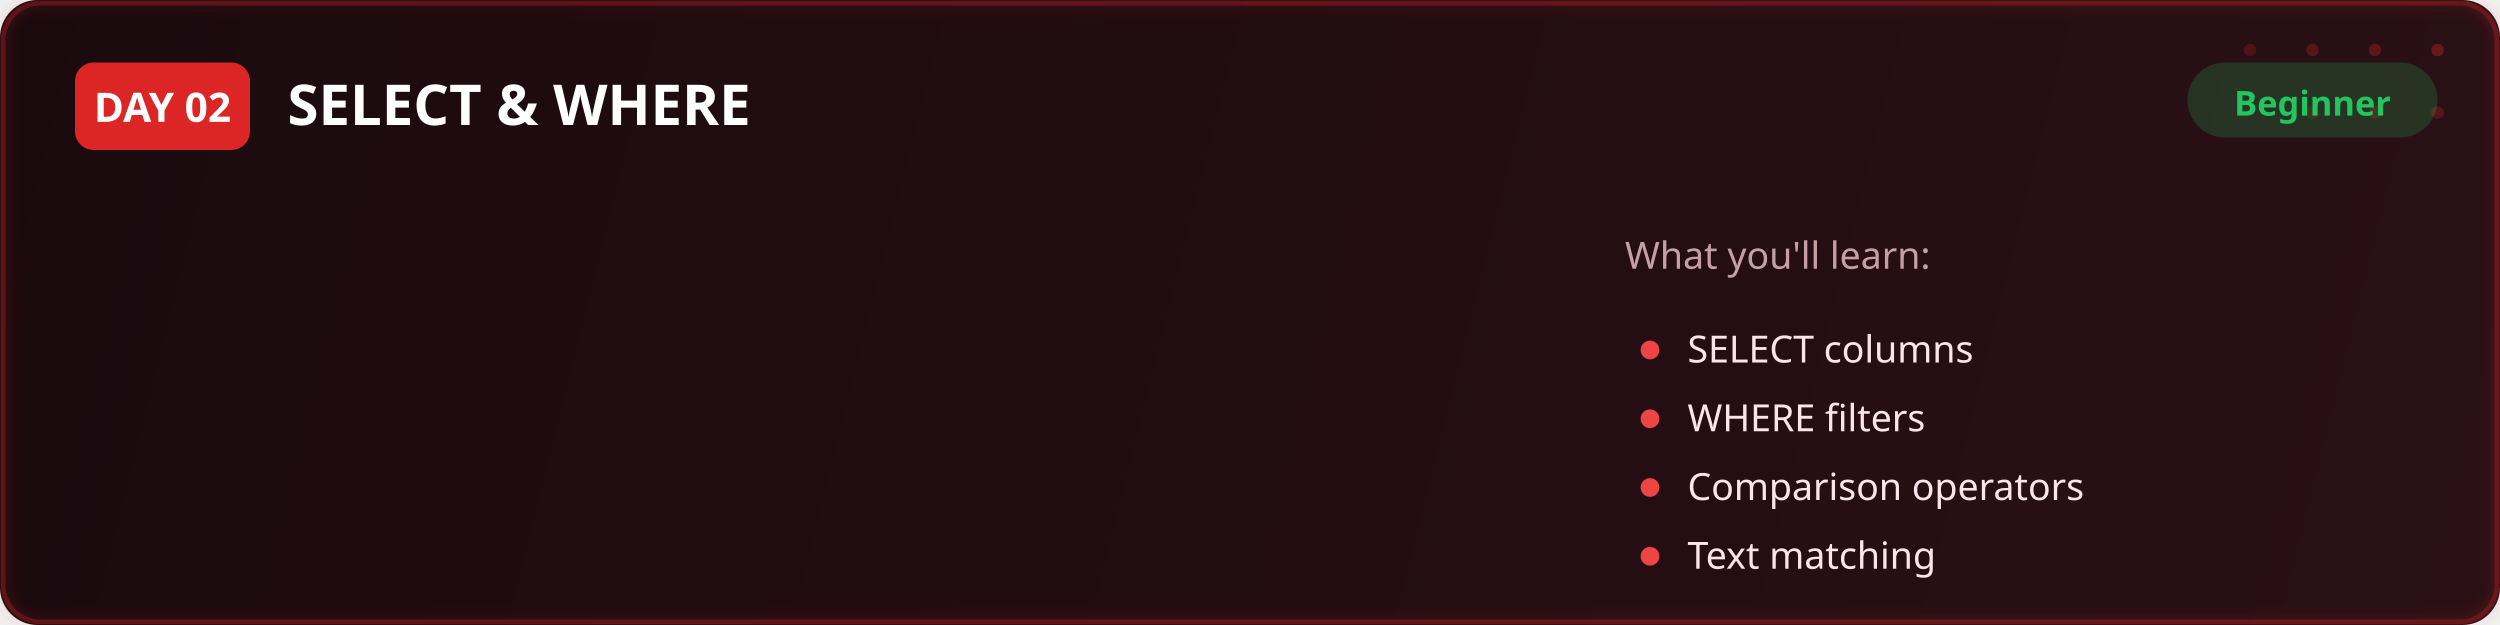
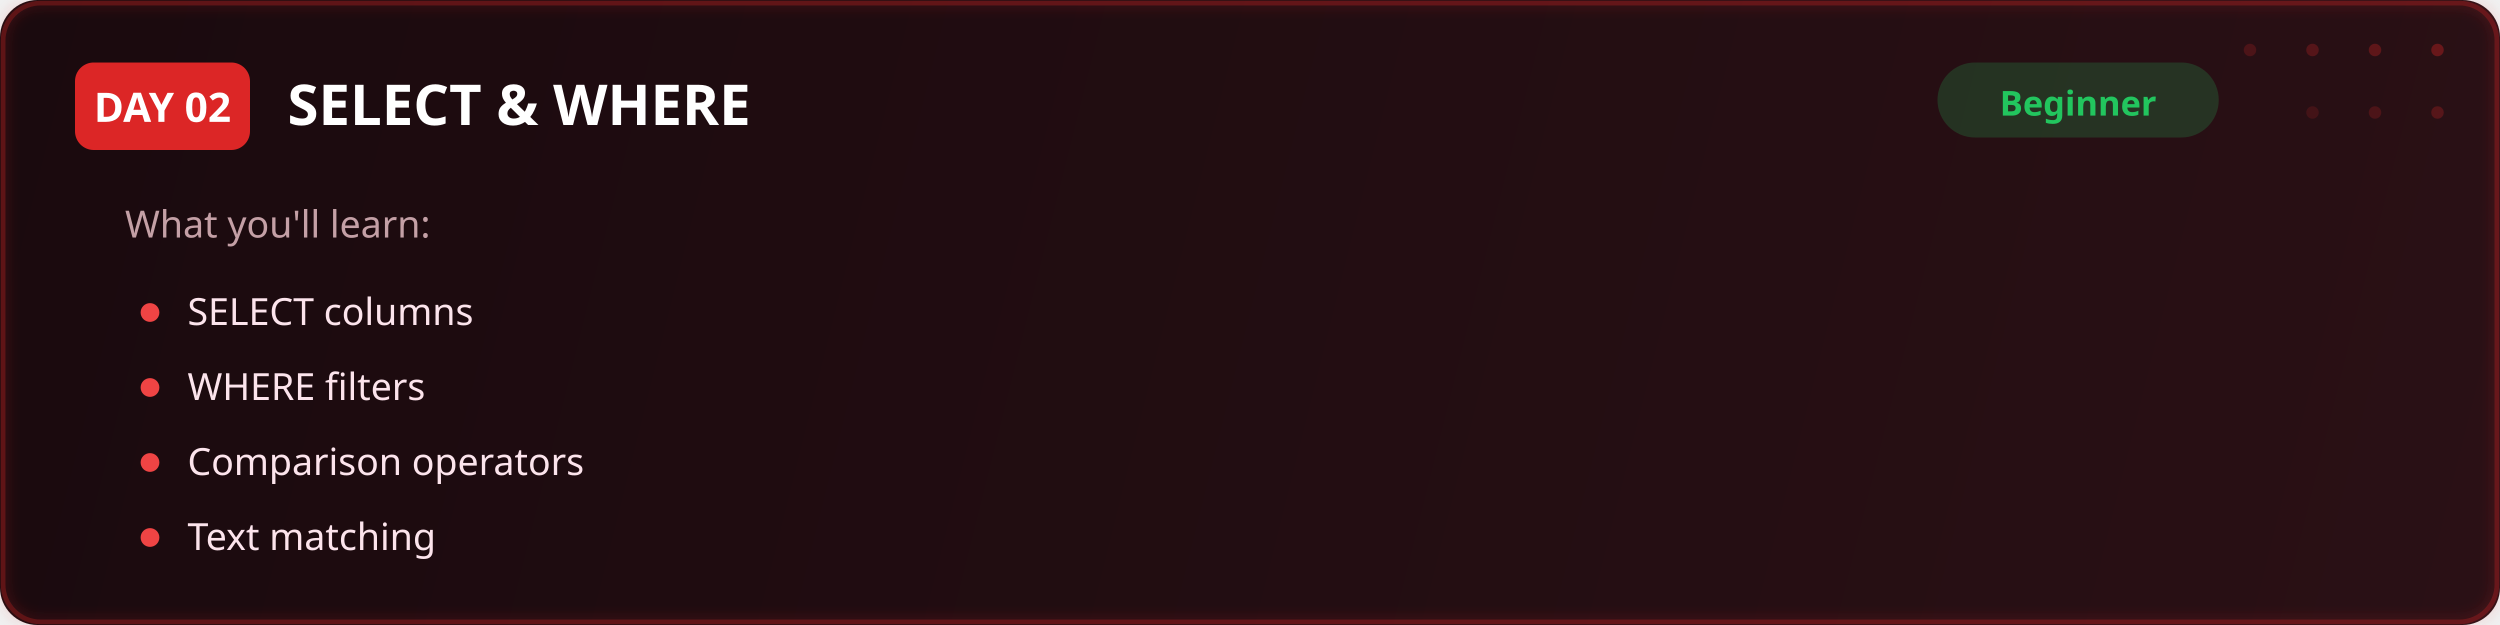
<svg xmlns="http://www.w3.org/2000/svg" viewBox="0 0 800 200" fill="none">
  <defs>
    <linearGradient id="bg" x1="0" y1="0" x2="800" y2="200" gradientUnits="userSpaceOnUse">
      <stop offset="0%" stop-color="#1a0a0e" />
      <stop offset="100%" stop-color="#2a1015" />
    </linearGradient>
    <filter id="glow">
      <feGaussianBlur stdDeviation="2" result="blur" />
      <feMerge>
        <feMergeNode in="blur" />
        <feMergeNode in="SourceGraphic" />
      </feMerge>
    </filter>
  </defs>
  <rect width="800" height="200" rx="12" fill="url(#bg)" />
  <rect x="1" y="1" width="798" height="198" rx="12" fill="none" stroke="#dc2626" stroke-width="1.5" opacity="0.35" filter="url(#glow)" />
  <circle cx="720" cy="16" r="2" fill="#dc2626" opacity="0.2" />
  <circle cx="740" cy="16" r="2" fill="#dc2626" opacity="0.25" />
  <circle cx="760" cy="16" r="2" fill="#dc2626" opacity="0.3" />
  <circle cx="780" cy="16" r="2" fill="#dc2626" opacity="0.35" />
  <circle cx="740" cy="36" r="2" fill="#dc2626" opacity="0.15" />
  <circle cx="760" cy="36" r="2" fill="#dc2626" opacity="0.2" />
  <circle cx="780" cy="36" r="2" fill="#dc2626" opacity="0.25" />
  <rect x="24" y="20" width="56" height="28" rx="6" fill="#dc2626" />
  <text x="52" y="39" font-family="Segoe UI, system-ui, sans-serif" font-size="13" font-weight="700" fill="#ffffff" text-anchor="middle">DAY 02</text>
  <text x="92" y="40" font-family="Segoe UI, system-ui, sans-serif" font-size="18" font-weight="700" fill="#ffffff">SELECT &amp; WHERE</text>
-   <text x="520" y="86" font-family="Segoe UI, system-ui, sans-serif" font-size="12" fill="#c4a0a6">What you'll learn:</text>
-   <circle cx="528" cy="112" r="3" fill="#ef4444" />
-   <text x="540" y="116" font-family="Segoe UI, system-ui, sans-serif" font-size="12" fill="#fce4ec">SELECT columns</text>
-   <circle cx="528" cy="134" r="3" fill="#ef4444" />
-   <text x="540" y="138" font-family="Segoe UI, system-ui, sans-serif" font-size="12" fill="#fce4ec">WHERE filters</text>
-   <circle cx="528" cy="156" r="3" fill="#ef4444" />
-   <text x="540" y="160" font-family="Segoe UI, system-ui, sans-serif" font-size="12" fill="#fce4ec">Comparison operators</text>
-   <circle cx="528" cy="178" r="3" fill="#ef4444" />
-   <text x="540" y="182" font-family="Segoe UI, system-ui, sans-serif" font-size="12" fill="#fce4ec">Text matching</text>
-   <rect x="700" y="20" width="80" height="24" rx="12" fill="#22c55e" opacity="0.2" />
-   <text x="740" y="37" font-family="Segoe UI, system-ui, sans-serif" font-size="11" font-weight="600" fill="#22c55e" text-anchor="middle">Beginner</text>
+   <rect x="620" y="20" width="90" height="24" rx="12" fill="#22c55e" opacity="0.2" />
+   <text x="665" y="37" font-family="Segoe UI, system-ui, sans-serif" font-size="11" font-weight="600" fill="#22c55e" text-anchor="middle">Beginner</text>
+   <text x="40" y="76" font-family="Segoe UI, system-ui, sans-serif" font-size="12" fill="#c4a0a6">What you'll learn:</text>
+   <circle cx="48" cy="100" r="3" fill="#ef4444" />
+   <text x="60" y="104" font-family="Segoe UI, system-ui, sans-serif" font-size="12" fill="#fce4ec">SELECT columns</text>
+   <circle cx="48" cy="124" r="3" fill="#ef4444" />
+   <text x="60" y="128" font-family="Segoe UI, system-ui, sans-serif" font-size="12" fill="#fce4ec">WHERE filters</text>
+   <circle cx="48" cy="148" r="3" fill="#ef4444" />
+   <text x="60" y="152" font-family="Segoe UI, system-ui, sans-serif" font-size="12" fill="#fce4ec">Comparison operators</text>
+   <circle cx="48" cy="172" r="3" fill="#ef4444" />
+   <text x="60" y="176" font-family="Segoe UI, system-ui, sans-serif" font-size="12" fill="#fce4ec">Text matching</text>
</svg>
